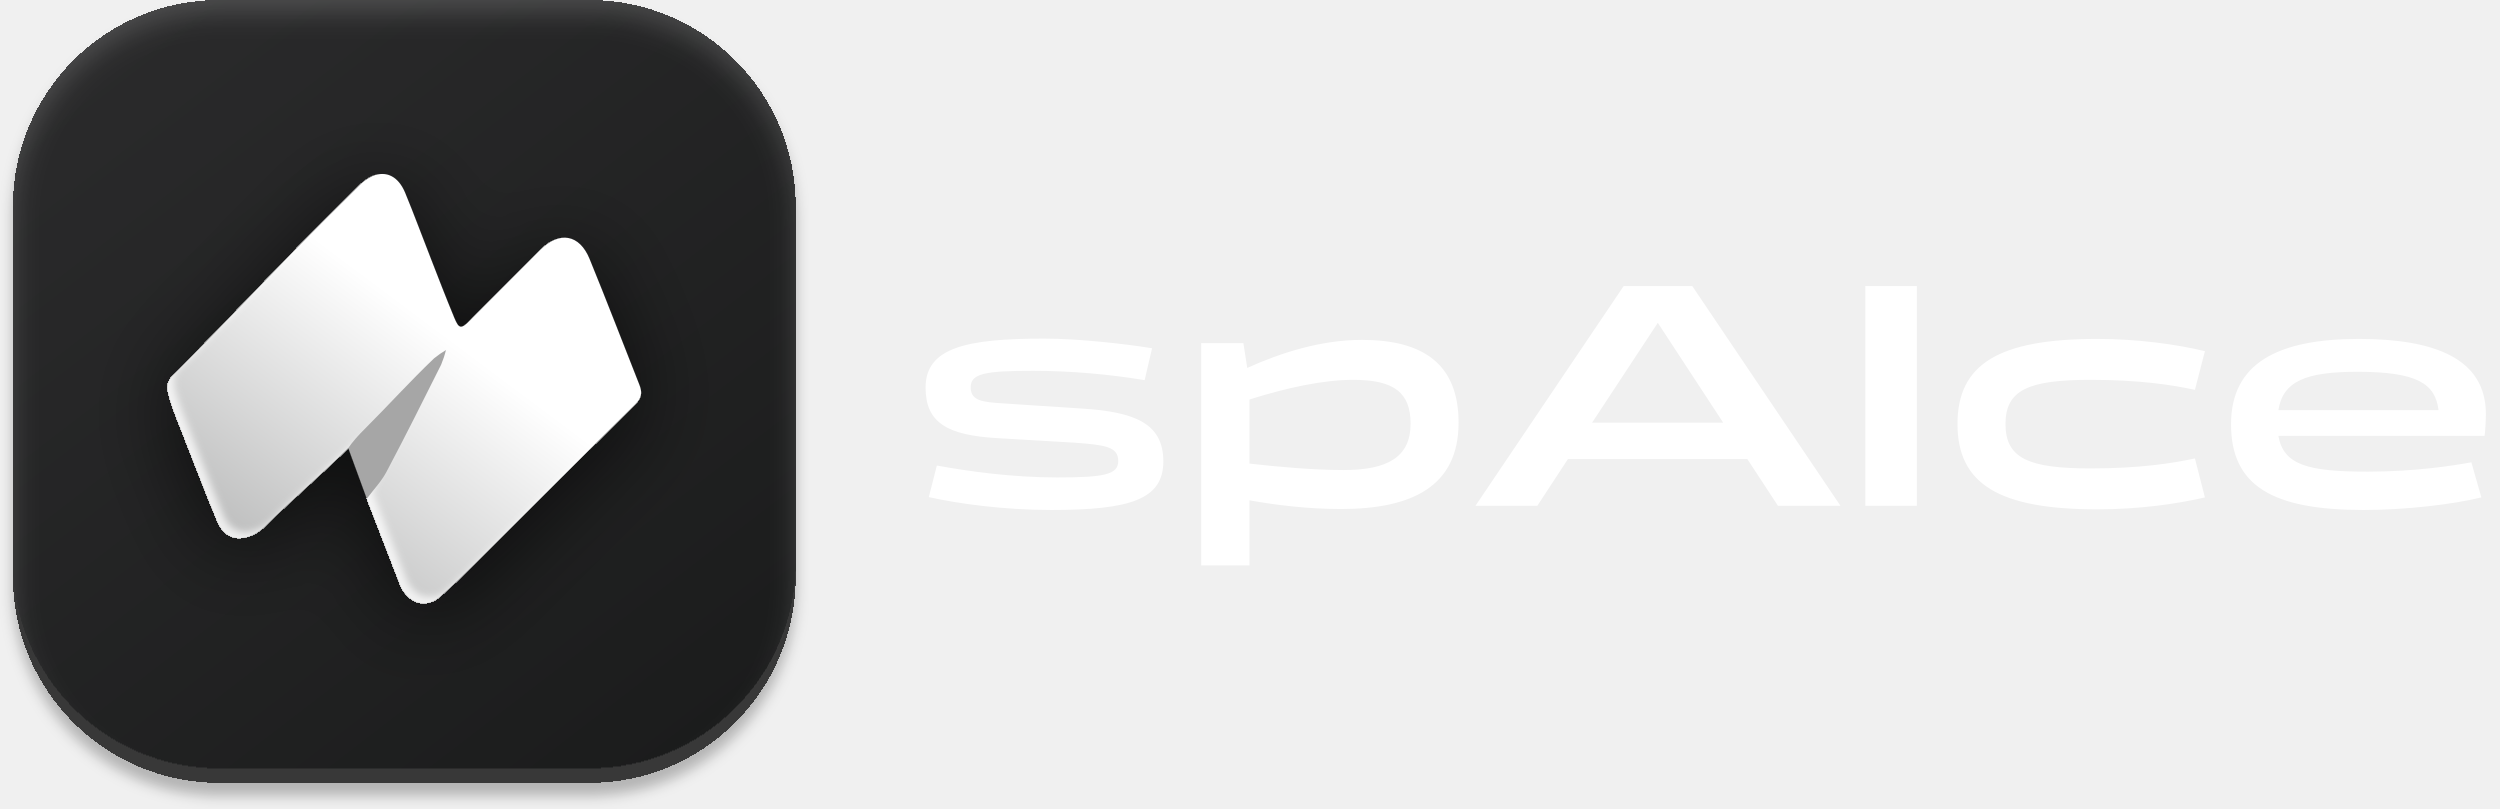
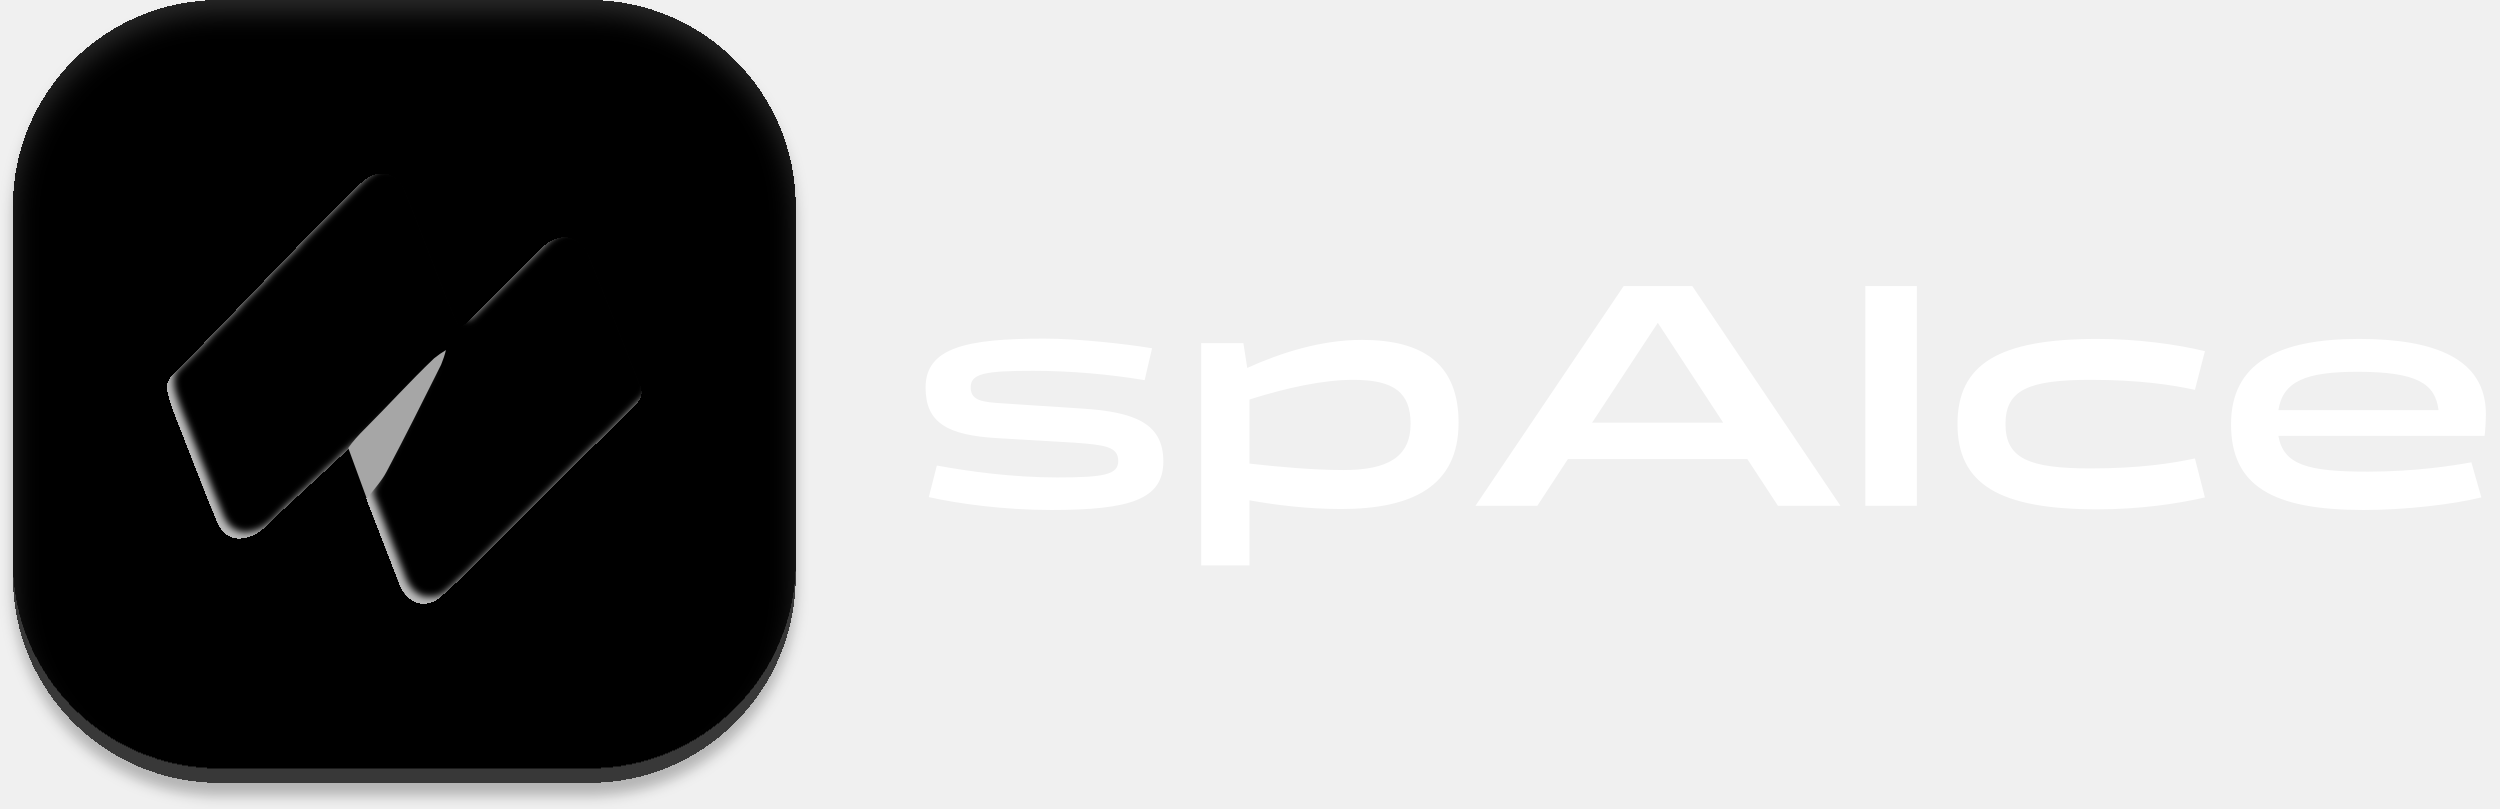
<svg xmlns="http://www.w3.org/2000/svg" width="776" height="251" viewBox="0 0 776 251" fill="none">
  <path d="M361.1 143.2C361.1 155 350.9 158.3 326.3 158.3C311.4 158.3 297.2 156.3 288.3 154.3L290.8 144.5C300.6 146.3 314.1 148.2 328.2 148.2C342.8 148.2 347.1 147.3 347.1 143.1C347.1 138.7 343.2 138.1 333.4 137.4L309.6 136C294 135.1 287.3 131.2 287.3 120.3C287.3 107.9 300 105.1 324.1 105.1C334.5 105.1 349.1 106.7 357.6 108.1L355.3 118C344.5 116.2 332.4 115.1 320.7 115.1C305.9 115.1 301.3 115.9 301.3 120.2C301.3 124.4 304.9 124.8 311.2 125.2L335.5 126.8C352.4 127.8 361.1 131.5 361.1 143.2ZM387.843 175.5H372.843V106.5H385.943L387.143 114.2C397.343 109.6 409.843 105.5 422.743 105.5C441.643 105.5 452.743 112.9 452.743 131.2C452.743 151 438.243 158 416.243 158C406.143 158 396.143 156.8 387.843 155.3V175.5ZM420.043 117.9C410.643 117.9 399.243 120.4 387.843 124V143.9C396.643 144.9 407.643 145.9 417.043 145.9C430.543 145.9 437.843 142 437.843 131.5C437.843 121.9 432.743 117.9 420.043 117.9ZM551.882 157L542.382 142.5H486.682L477.182 157H457.982L503.982 88.8H525.282L571.282 157H551.882ZM494.182 131.2H534.882L514.582 100.2L494.182 131.2ZM594.991 157H578.991V88.8H594.991V157ZM607.605 131.6C607.605 113 620.405 105.2 651.005 105.2C663.605 105.2 675.705 106.9 684.405 109L681.305 121C674.305 119.5 664.205 117.9 648.905 117.9C629.705 117.9 622.505 121 622.505 131.6C622.505 142.3 629.705 145.4 648.905 145.4C664.205 145.4 674.305 143.8 681.305 142.3L684.405 154.4C675.705 156.4 664.105 158.1 651.005 158.1C620.405 158.1 607.605 150.2 607.605 131.6ZM734.915 146.4C749.815 146.4 761.615 144.5 767.115 143.5L770.215 154.4C761.215 156.6 746.615 158.3 733.615 158.3C705.515 158.3 692.515 150.9 692.515 131.7C692.515 112.8 706.915 105.2 732.215 105.2C755.715 105.2 771.615 111.3 771.615 128.5C771.615 130.6 771.415 134.1 771.215 135.3H707.215C708.815 144.4 716.515 146.4 734.915 146.4ZM731.715 115.4C715.615 115.4 708.615 118.4 707.215 127.3H756.915C755.915 119.1 750.315 115.4 731.715 115.4Z" fill="white" />
  <g filter="url(#filter0_dii_3544_25)">
    <rect x="4" width="243" height="243" rx="64" fill="url(#paint0_linear_3544_25)" shape-rendering="crispEdges" />
    <g filter="url(#filter1_dd_3544_25)">
      <g filter="url(#filter2_i_3544_25)">
        <path d="M108.104 139.073C101.103 146.075 89.722 155.945 82.713 162.939C81.168 164.567 79.263 165.808 77.15 166.563C72.572 167.954 69.274 166.213 67.335 161.501C63.758 152.814 60.381 144.017 56.956 135.274C55.462 131.46 53.864 127.669 52.696 123.751C51.965 121.311 51.218 118.983 53.785 116.408C66.381 103.787 78.644 90.833 91.089 78.062C97.733 71.243 104.488 64.551 111.259 57.836C112.518 56.489 114.024 55.397 115.694 54.617C119.938 52.909 123.641 54.784 125.731 59.783C128.513 66.507 131.008 73.349 133.679 80.128C136.063 86.287 138.447 92.462 140.982 98.582C142.437 102.134 143.12 102.23 145.902 99.448C153.205 92.168 160.453 84.817 167.757 77.537C173.662 71.664 179.868 72.713 183 80.374C188.301 93.353 193.331 106.458 198.481 119.491C199.419 121.875 199.141 123.56 197.194 125.475C180.504 141.918 163.998 158.496 147.396 174.995C143.931 178.436 140.442 181.854 136.77 185.056C132.797 188.529 128.235 187.806 125.239 183.467C124.917 183.047 124.649 182.588 124.444 182.1C120.9 172.987 117.368 163.866 113.85 154.737C116.362 147.211 121.003 140.726 124.182 133.534C127.226 126.739 130.834 120.206 134.513 113.737C126.518 122.535 117.705 130.498 109.169 138.747C108.86 138.971 108.486 139.086 108.104 139.073Z" fill="url(#paint1_linear_3544_25)" />
      </g>
      <path d="M108.104 139.073C109.463 137.046 111.402 134.949 113.102 133.256C120.485 125.889 127.17 118.458 134.712 111.25C135.88 110.291 137.121 109.425 138.423 108.659C138.043 110.208 137.543 111.725 136.929 113.197C131.366 124.323 125.803 135.449 120.001 146.392C118.412 149.428 115.932 152.003 113.858 154.785L108.104 139.073Z" fill="#A6A6A6" />
    </g>
  </g>
  <defs>
    <filter id="filter0_dii_3544_25" x="0" y="0" width="251" height="251" filterUnits="userSpaceOnUse" color-interpolation-filters="sRGB">
      <feFlood flood-opacity="0" result="BackgroundImageFix" />
      <feColorMatrix in="SourceAlpha" type="matrix" values="0 0 0 0 0 0 0 0 0 0 0 0 0 0 0 0 0 0 127 0" result="hardAlpha" />
      <feOffset dy="4" />
      <feGaussianBlur stdDeviation="2" />
      <feComposite in2="hardAlpha" operator="out" />
      <feColorMatrix type="matrix" values="0 0 0 0 0 0 0 0 0 0 0 0 0 0 0 0 0 0 0.25 0" />
      <feBlend mode="normal" in2="BackgroundImageFix" result="effect1_dropShadow_3544_25" />
      <feBlend mode="normal" in="SourceGraphic" in2="effect1_dropShadow_3544_25" result="shape" />
      <feColorMatrix in="SourceAlpha" type="matrix" values="0 0 0 0 0 0 0 0 0 0 0 0 0 0 0 0 0 0 127 0" result="hardAlpha" />
      <feOffset dy="4" />
      <feGaussianBlur stdDeviation="3.9" />
      <feComposite in2="hardAlpha" operator="arithmetic" k2="-1" k3="1" />
      <feColorMatrix type="matrix" values="0 0 0 0 1 0 0 0 0 1 0 0 0 0 1 0 0 0 0.16 0" />
      <feBlend mode="normal" in2="shape" result="effect2_innerShadow_3544_25" />
      <feColorMatrix in="SourceAlpha" type="matrix" values="0 0 0 0 0 0 0 0 0 0 0 0 0 0 0 0 0 0 127 0" result="hardAlpha" />
      <feOffset dy="-4.5" />
      <feComposite in2="hardAlpha" operator="arithmetic" k2="-1" k3="1" />
      <feColorMatrix type="matrix" values="0 0 0 0 0.221 0 0 0 0 0.221 0 0 0 0 0.221 0 0 0 1 0" />
      <feBlend mode="normal" in2="effect2_innerShadow_3544_25" result="effect3_innerShadow_3544_25" />
    </filter>
    <filter id="filter1_dd_3544_25" x="24.7" y="30.7" width="201.6" height="187.855" filterUnits="userSpaceOnUse" color-interpolation-filters="sRGB">
      <feFlood flood-opacity="0" result="BackgroundImageFix" />
      <feColorMatrix in="SourceAlpha" type="matrix" values="0 0 0 0 0 0 0 0 0 0 0 0 0 0 0 0 0 0 127 0" result="hardAlpha" />
      <feOffset dy="4" />
      <feGaussianBlur stdDeviation="13.65" />
      <feComposite in2="hardAlpha" operator="out" />
      <feColorMatrix type="matrix" values="0 0 0 0 0 0 0 0 0 0 0 0 0 0 0 0 0 0 0.56 0" />
      <feBlend mode="normal" in2="BackgroundImageFix" result="effect1_dropShadow_3544_25" />
      <feColorMatrix in="SourceAlpha" type="matrix" values="0 0 0 0 0 0 0 0 0 0 0 0 0 0 0 0 0 0 127 0" result="hardAlpha" />
      <feOffset dy="4" />
      <feGaussianBlur stdDeviation="10.15" />
      <feComposite in2="hardAlpha" operator="out" />
      <feColorMatrix type="matrix" values="0 0 0 0 0 0 0 0 0 0 0 0 0 0 0 0 0 0 0.09 0" />
      <feBlend mode="normal" in2="effect1_dropShadow_3544_25" result="effect2_dropShadow_3544_25" />
      <feBlend mode="normal" in="SourceGraphic" in2="effect2_dropShadow_3544_25" result="shape" />
    </filter>
    <filter id="filter2_i_3544_25" x="52" y="52" width="149" height="135.255" filterUnits="userSpaceOnUse" color-interpolation-filters="sRGB">
      <feFlood flood-opacity="0" result="BackgroundImageFix" />
      <feBlend mode="normal" in="SourceGraphic" in2="BackgroundImageFix" result="shape" />
      <feColorMatrix in="SourceAlpha" type="matrix" values="0 0 0 0 0 0 0 0 0 0 0 0 0 0 0 0 0 0 127 0" result="hardAlpha" />
      <feOffset dx="2" dy="-2" />
      <feGaussianBlur stdDeviation="1.2" />
      <feComposite in2="hardAlpha" operator="arithmetic" k2="-1" k3="1" />
      <feColorMatrix type="matrix" values="0 0 0 0 1 0 0 0 0 1 0 0 0 0 1 0 0 0 0.73 0" />
      <feBlend mode="normal" in2="shape" result="effect1_innerShadow_3544_25" />
    </filter>
    <linearGradient id="paint0_linear_3544_25" x1="21" y1="1.48864e-06" x2="230" y2="272" gradientUnits="userSpaceOnUse">
-       <stop stop-color="#2B2B2C" />
-       <stop offset="1" stop-color="#191A1A" />
+       <stop stopColor="#2B2B2C" />
+       <stop offset="1" stopColor="#191A1A" />
    </linearGradient>
    <linearGradient id="paint1_linear_3544_25" x1="115" y1="86.5" x2="25" y2="207" gradientUnits="userSpaceOnUse">
-       <stop stop-color="white" />
-       <stop offset="1" stop-color="#929393" />
+       <stop stopColor="white" />
+       <stop offset="1" stopColor="#929393" />
    </linearGradient>
  </defs>
</svg>
